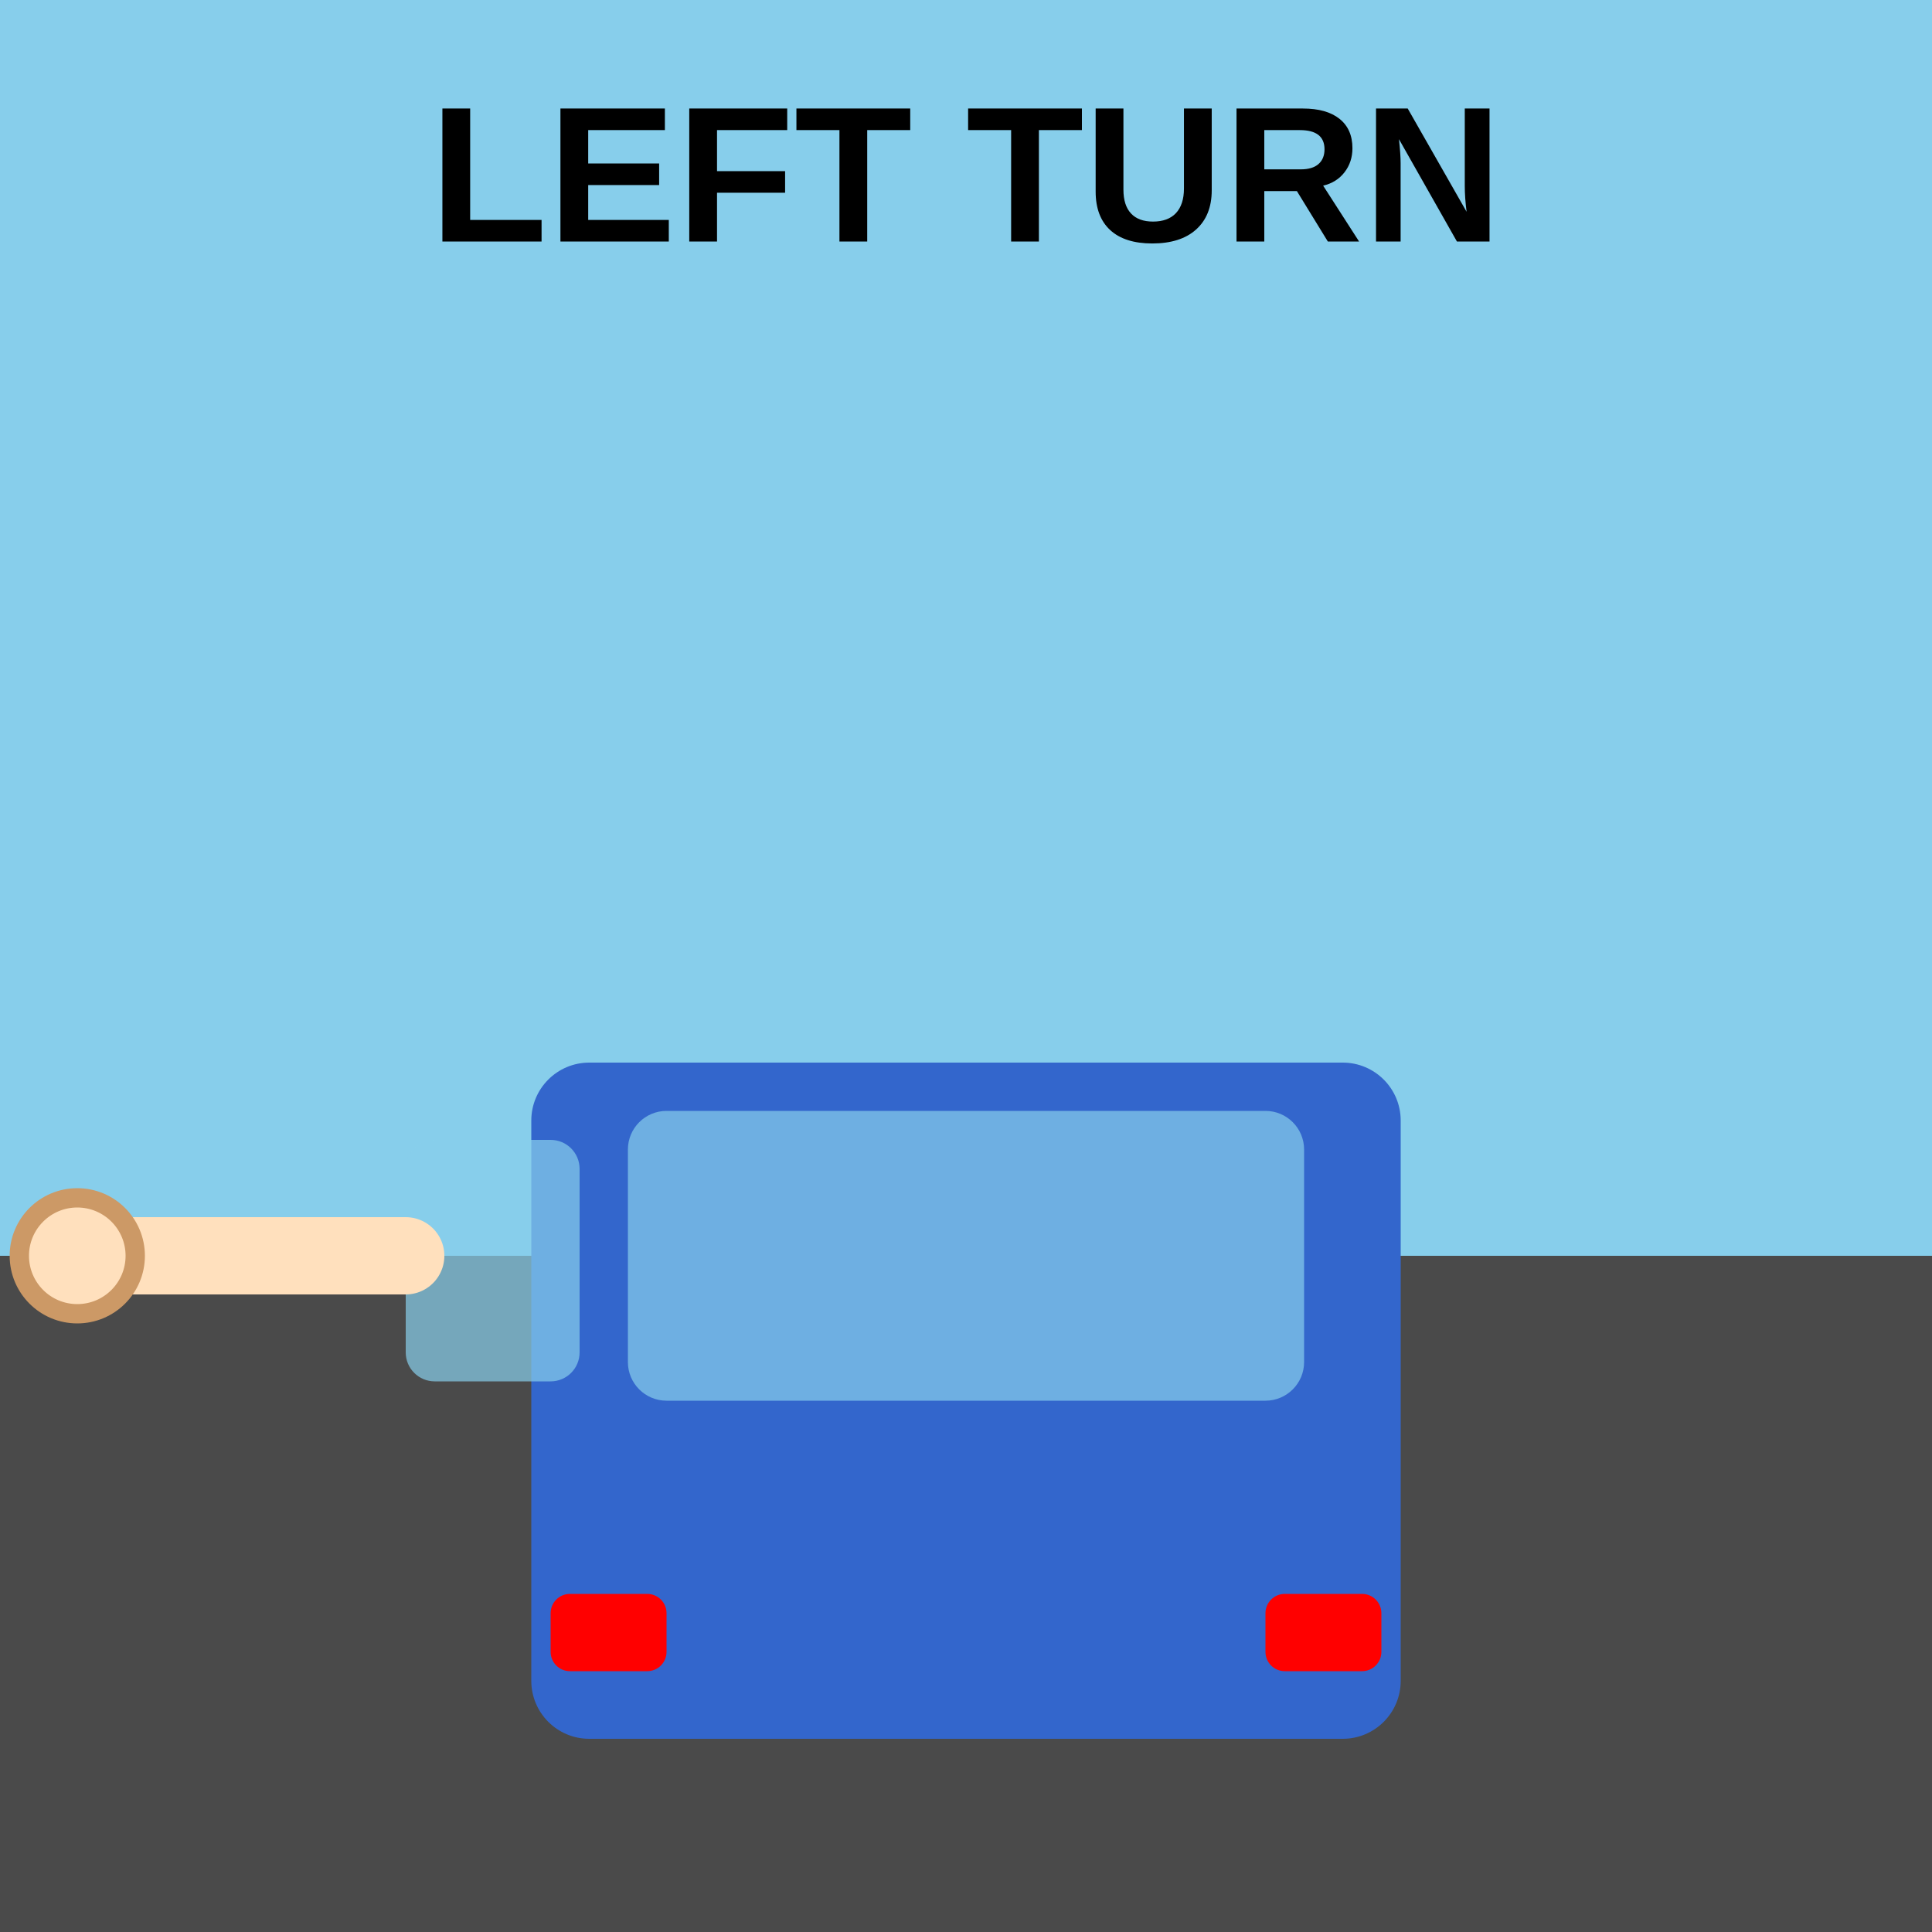
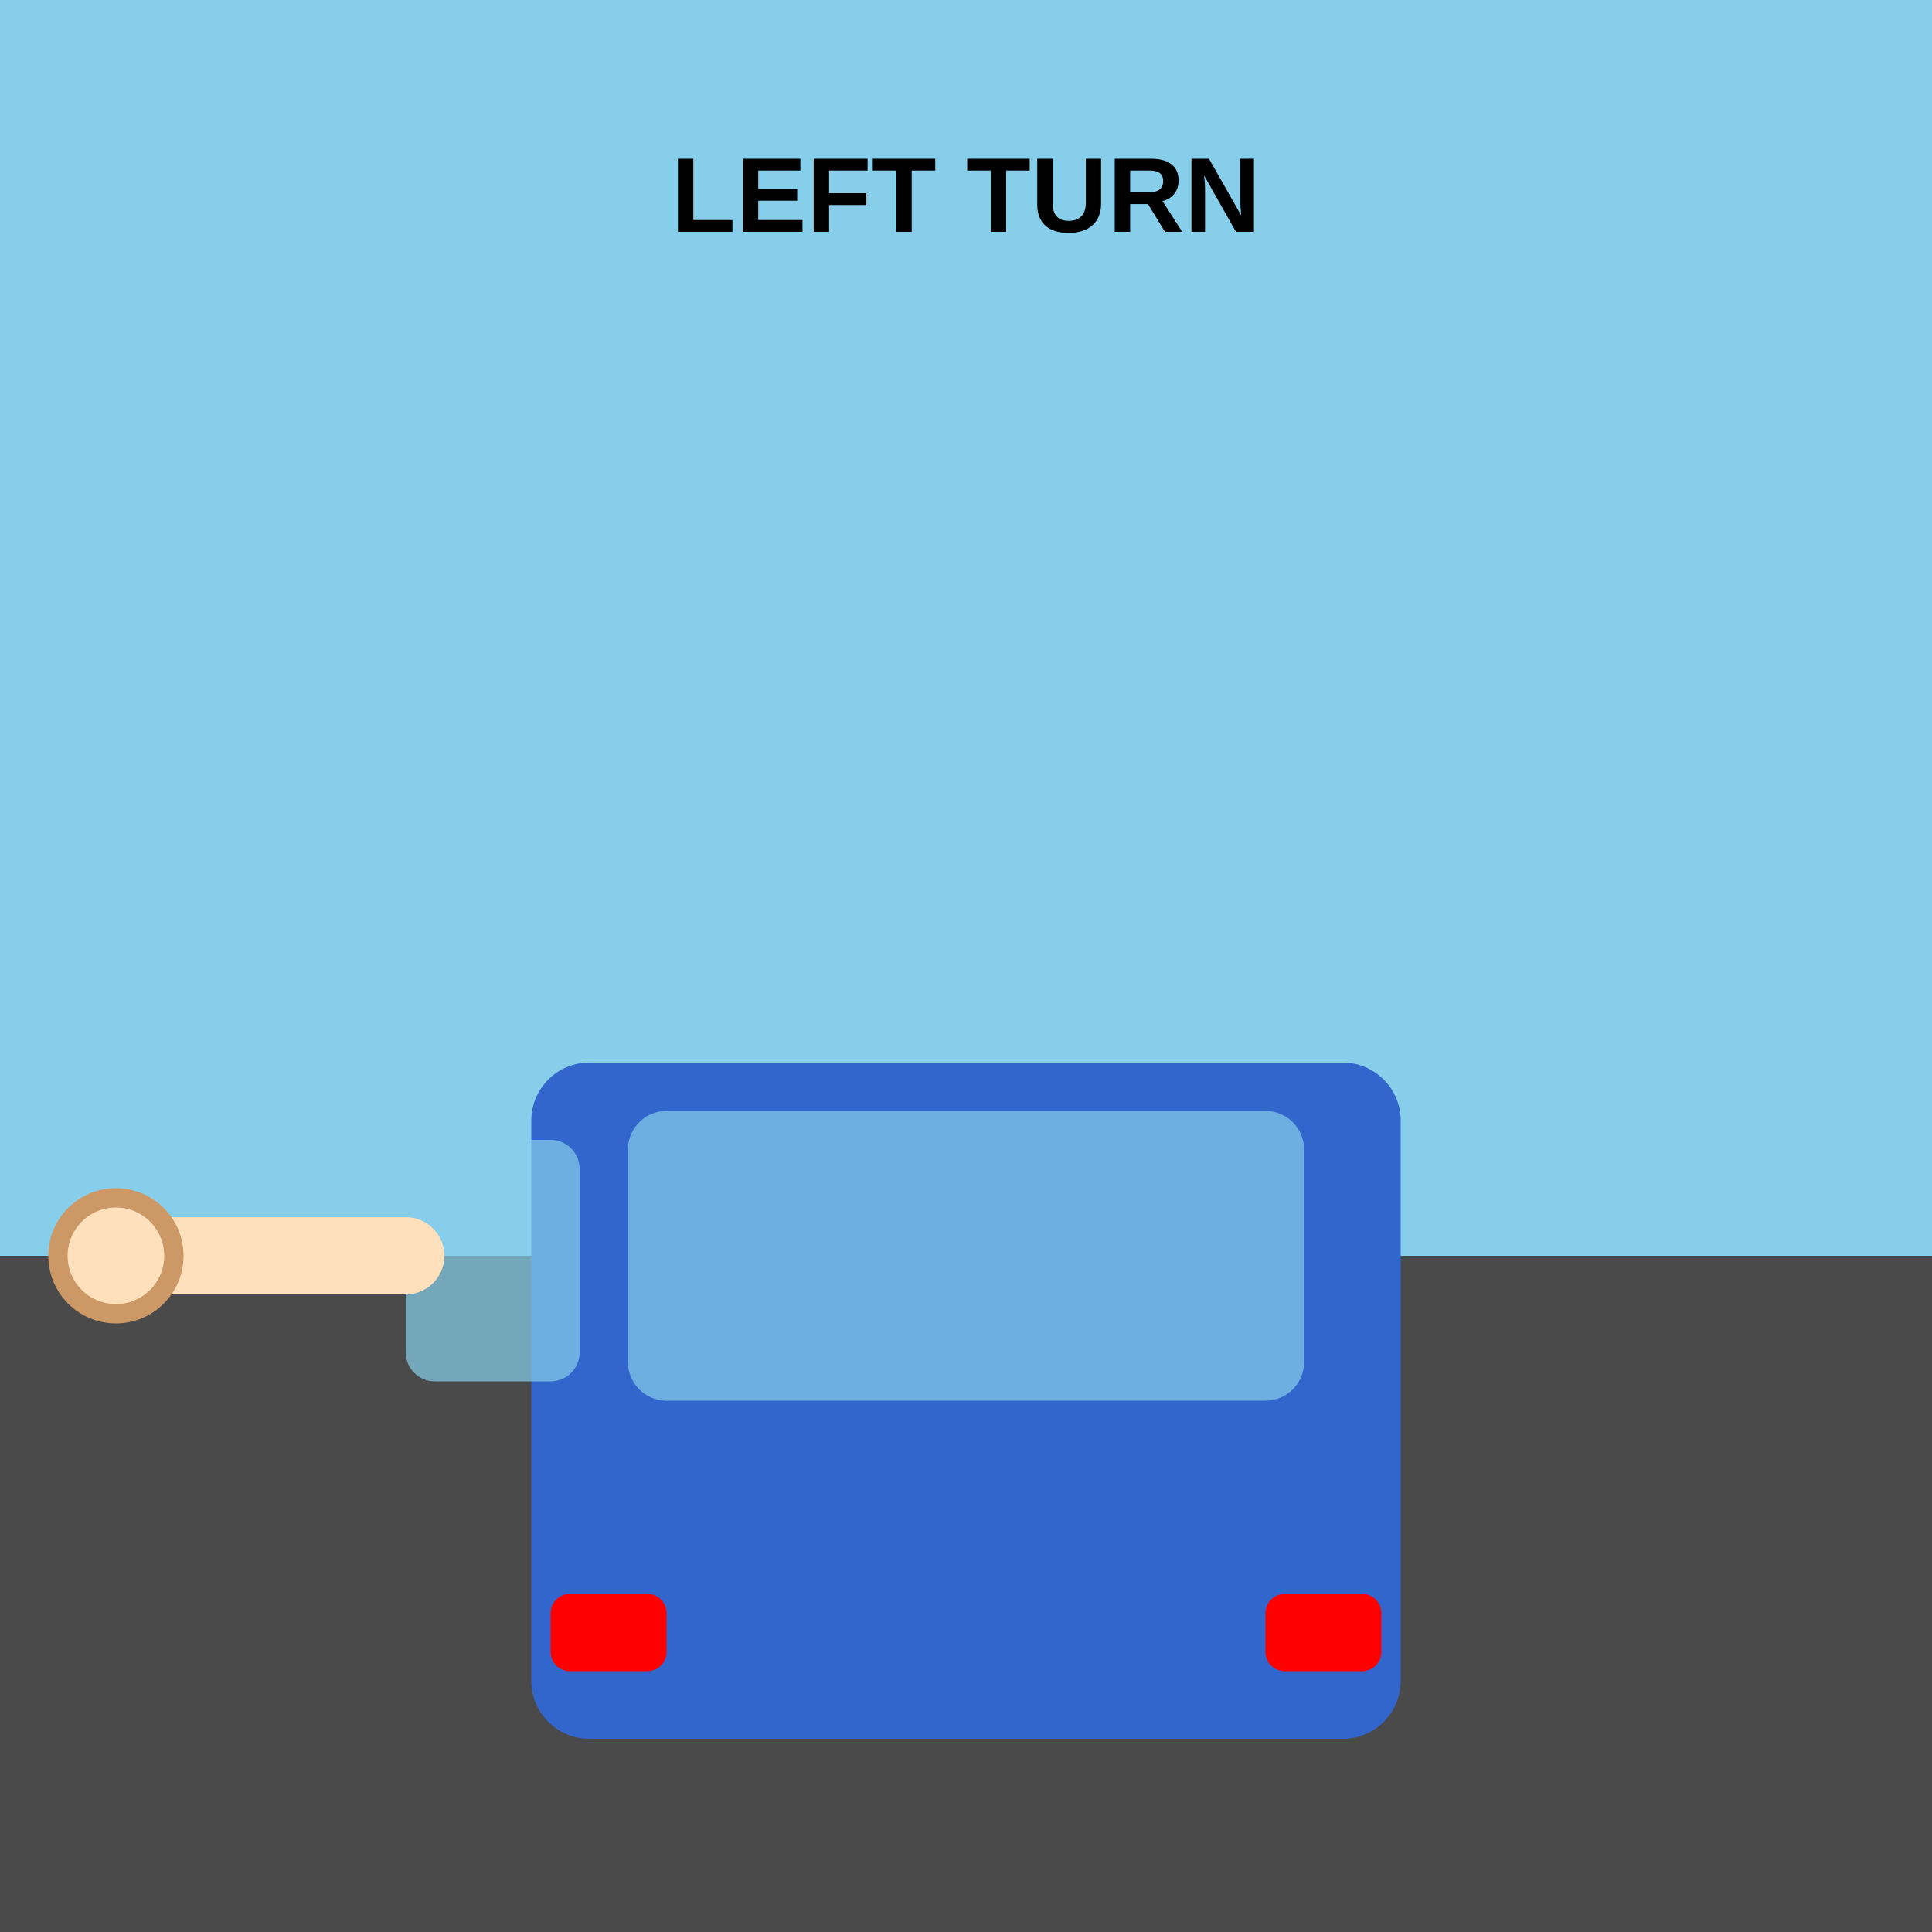
<svg xmlns="http://www.w3.org/2000/svg" viewBox="0 0 200 200" width="200" height="200" role="img" aria-label="MARKING_HAND_SIGNAL_LEFT">
  <rect x="0" y="0" width="200" height="200" fill="#87CEEB" />
  <rect x="0" y="130" width="200" height="70" fill="#4A4A4A" />
  <rect x="55" y="110" width="90" height="70" rx="6" fill="#3366CC" />
  <rect x="65" y="115" width="70" height="30" rx="4" fill="#87CEEB" opacity="0.7" />
  <rect x="57" y="165" width="12" height="8" rx="2" fill="#FF0000" />
  <rect x="131" y="165" width="12" height="8" rx="2" fill="#FF0000" />
  <rect x="42" y="118" width="18" height="25" rx="3" fill="#87CEEB" opacity="0.7" />
-   <line x1="42" y1="130" x2="8" y2="130" stroke="#FFE0BD" stroke-width="8" stroke-linecap="round" />
-   <circle cx="8" cy="130" r="6" fill="#FFE0BD" stroke="#CC9966" stroke-width="2" />
-   <text x="100" y="25" font-family="Arial, Helvetica, sans-serif" font-size="20" font-weight="900" fill="#000000" text-anchor="middle">LEFT TURN</text>
+   <line x1="42" y1="130" x2="12" y2="130" stroke="#FFE0BD" stroke-width="8" stroke-linecap="round" />
+   <circle cx="12" cy="130" r="6" fill="#FFE0BD" stroke="#CC9966" stroke-width="2" />
+   <text x="100" y="24" font-family="Arial, Helvetica, sans-serif" font-size="11" font-weight="900" fill="#000000" text-anchor="middle">LEFT TURN</text>
</svg>
